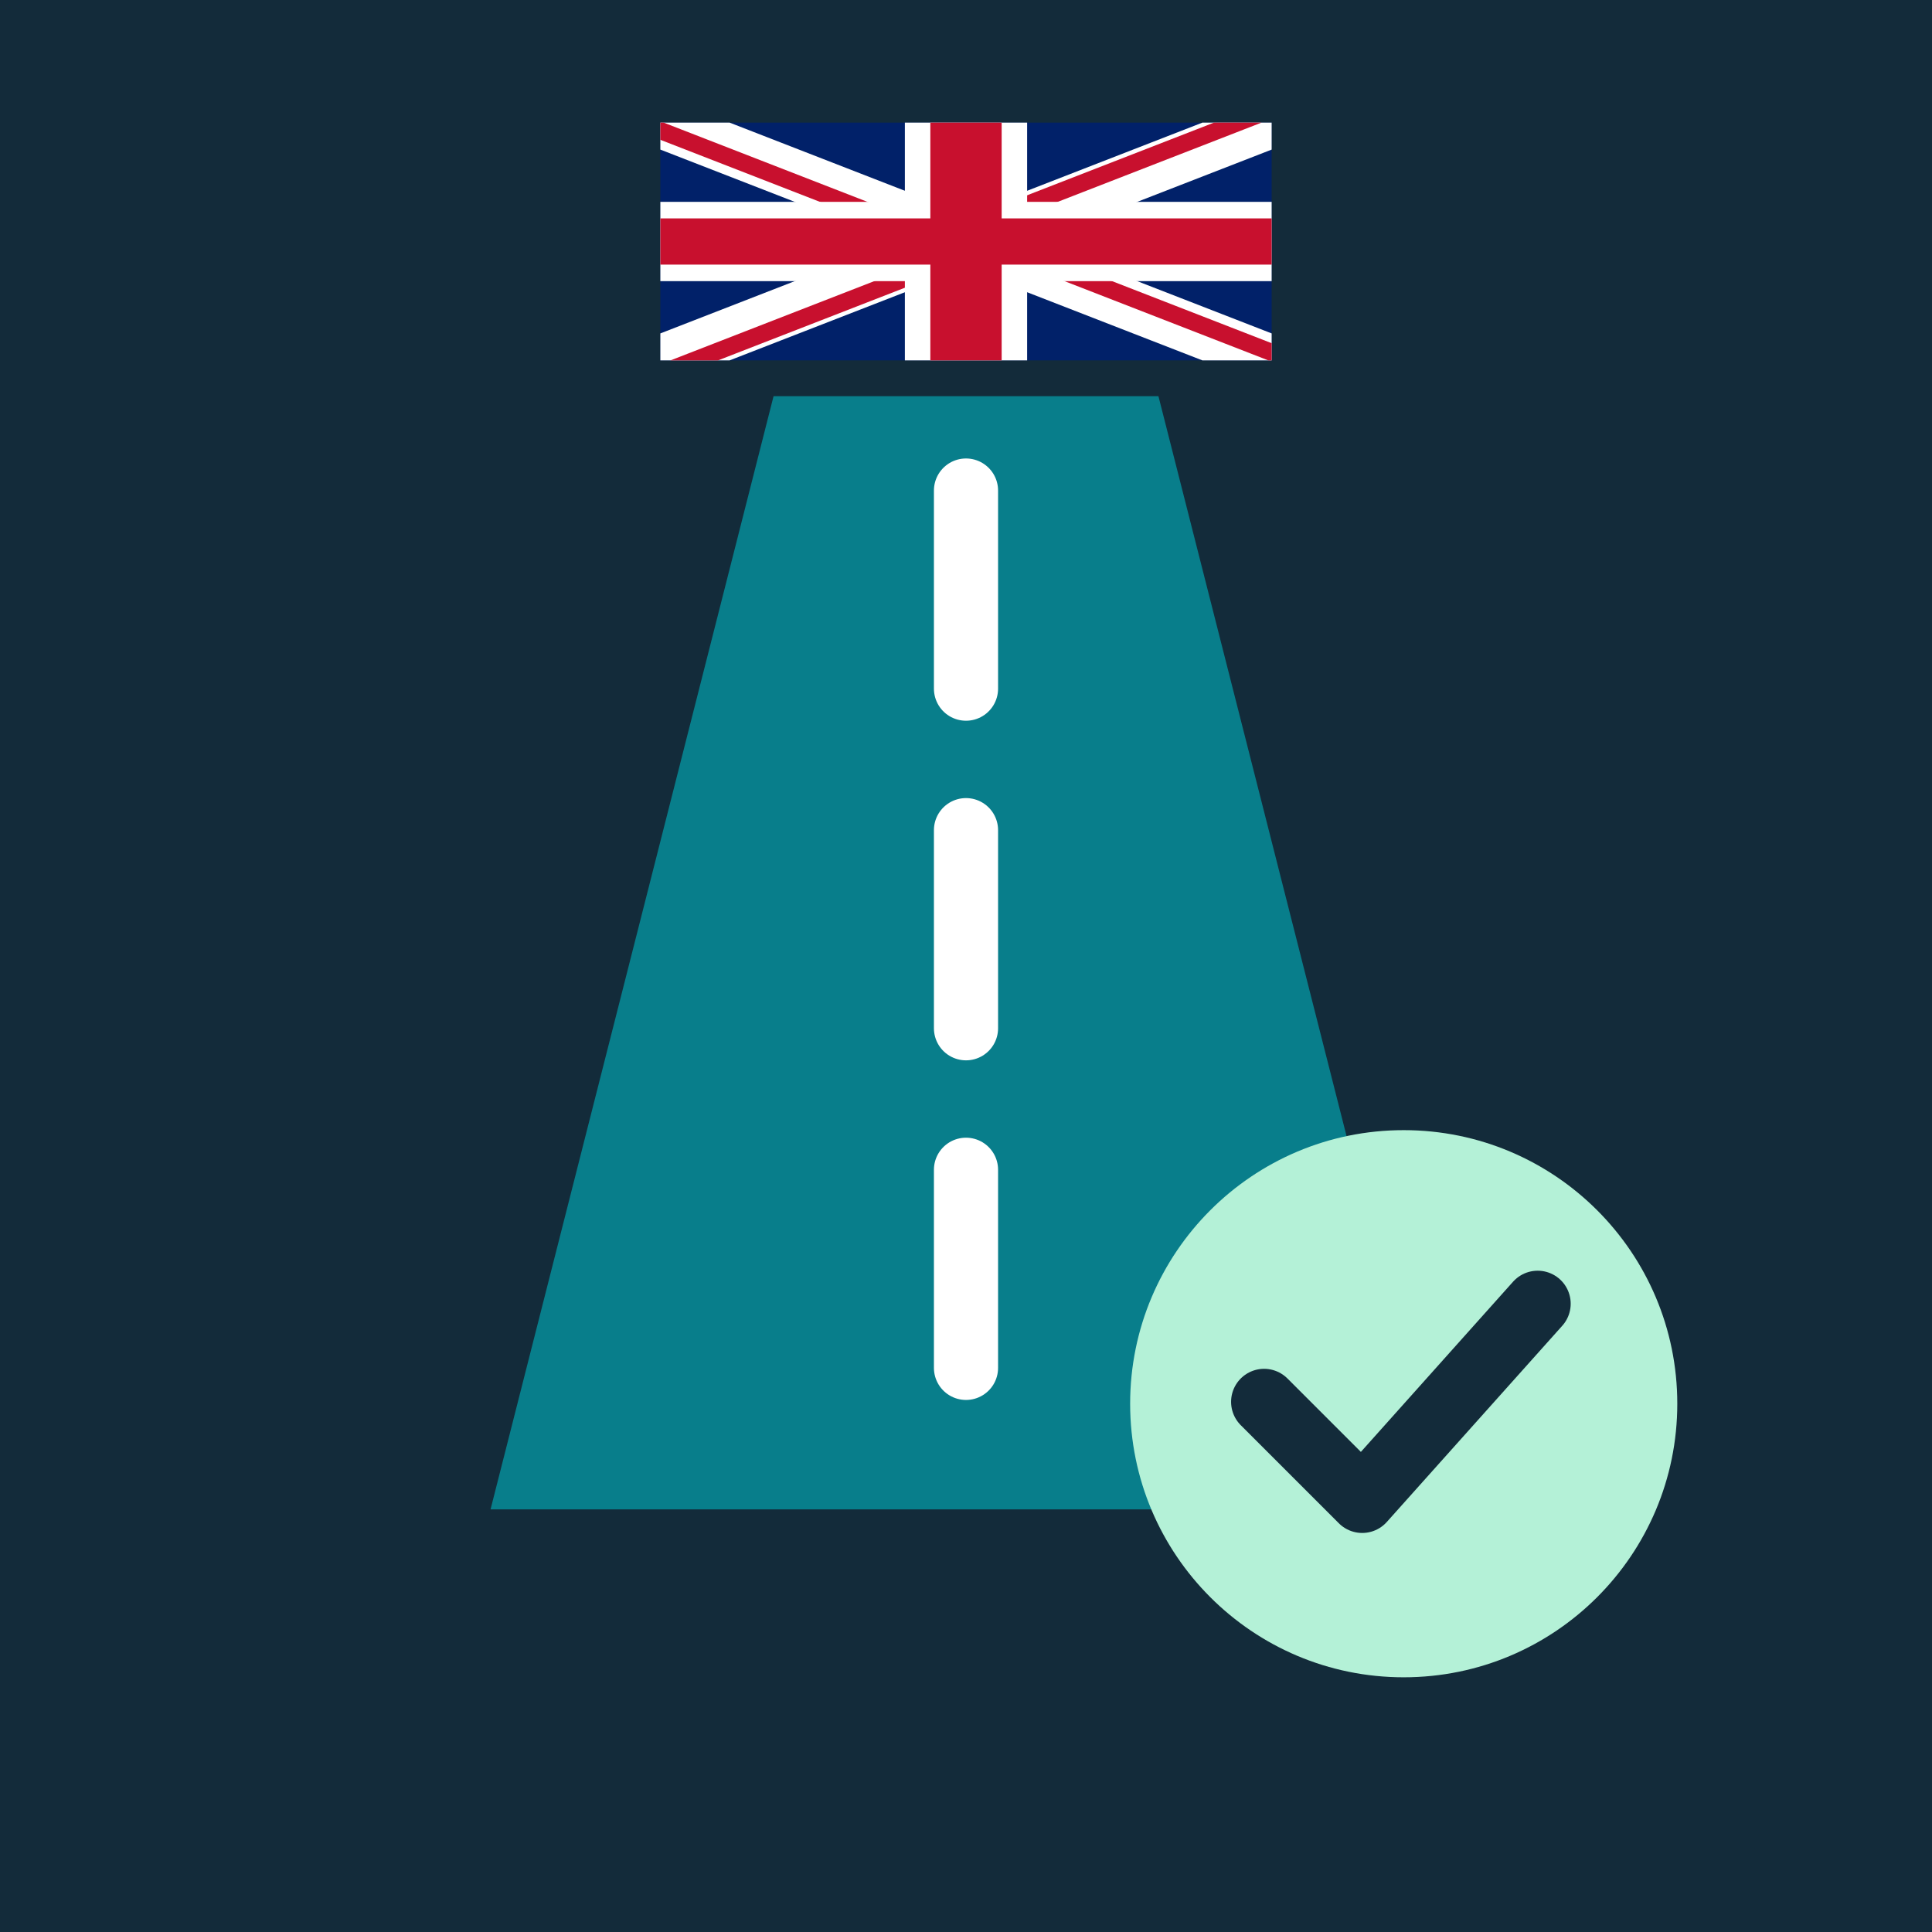
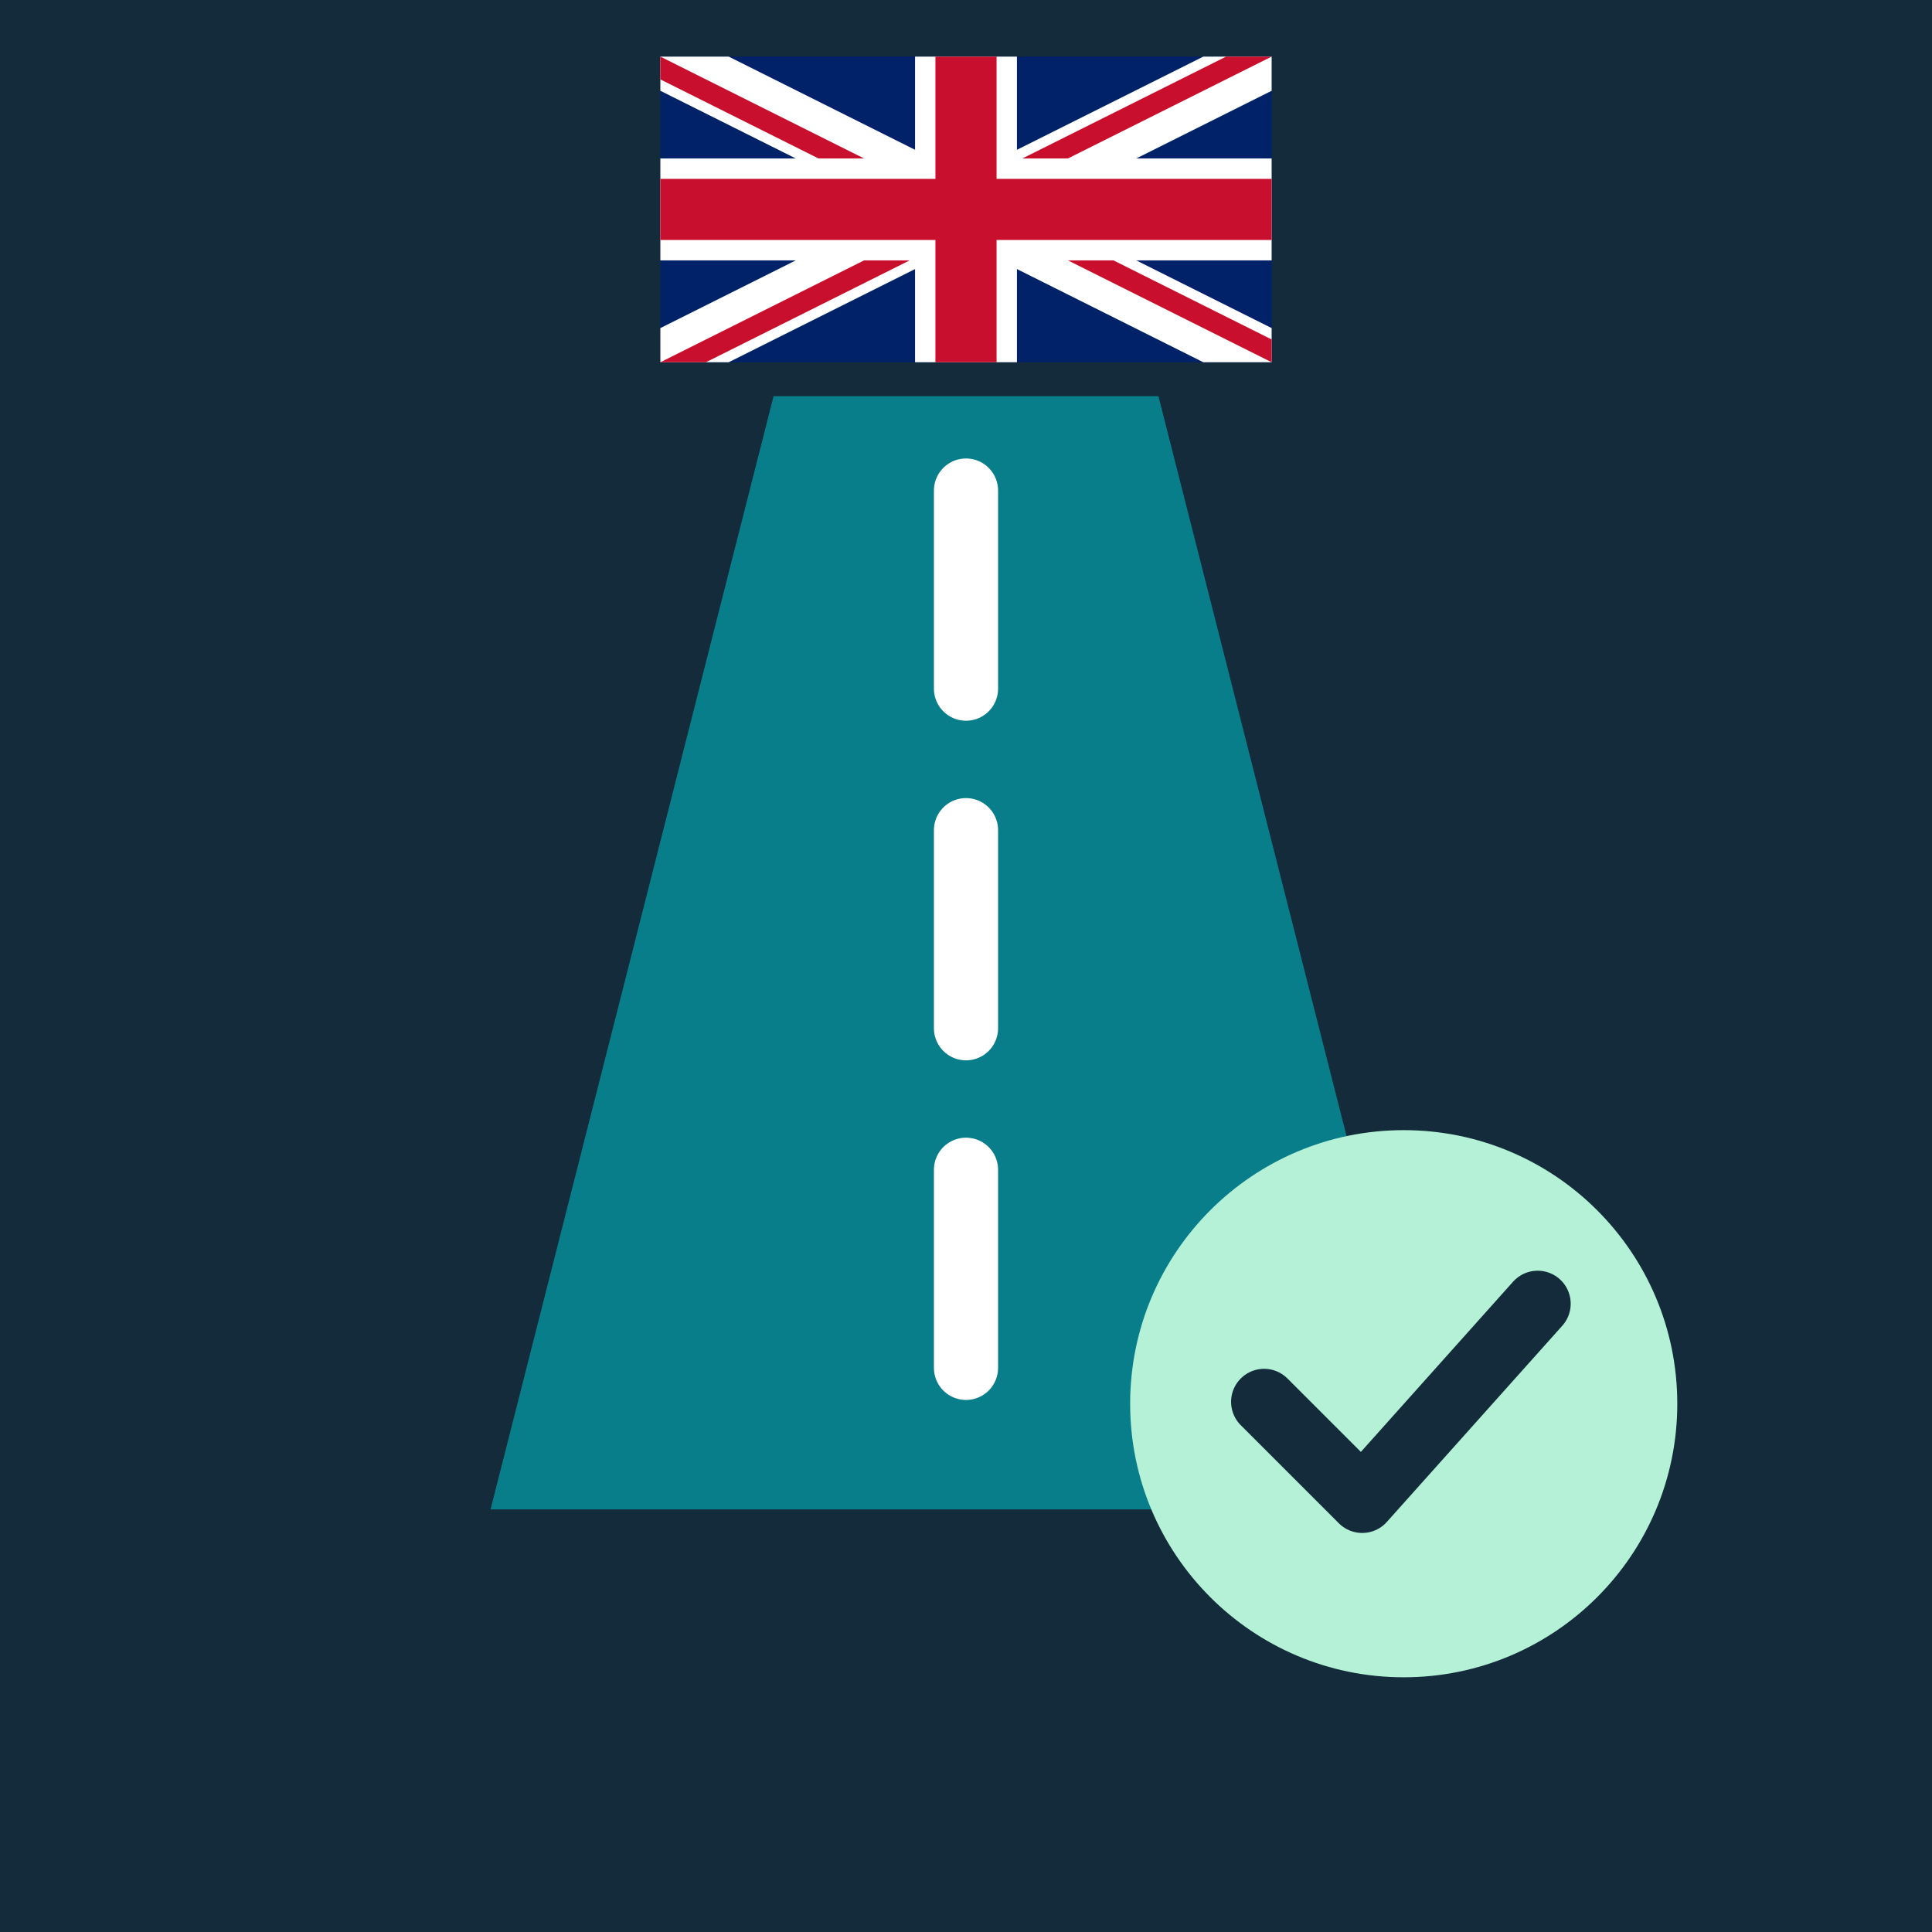
<svg xmlns="http://www.w3.org/2000/svg" width="1024" height="1024" viewBox="0 0 1024 1024">
  <rect width="1024" height="1024" fill="#132B3A" />
  <rect width="1024" height="1024" rx="230" fill="#132B3A" />
  <path d="M260 800L410 210H614L764 800Z" fill="#087E8B" />
  <path d="M512 260V365M512 440V545M512 620V725" stroke="#FFF" stroke-width="34" stroke-linecap="round" />
  <circle cx="744" cy="744" r="145" fill="#B4F1D7" />
  <path d="M670 743L722 795L815 691" fill="none" stroke="#132B3A" stroke-width="35" stroke-linecap="round" stroke-linejoin="round" />
-   <g transform="translate(350 65) scale(5.4 3.5)">
+   <g transform="translate(512 111) scale(5.4)">
    <defs>
-       <clipPath id="edge">
-         <rect width="60" height="36" />
+       <clipPath id="f">
+         <path d="M-30-15h60v30h-60z" />
+       </clipPath>
+       <clipPath id="s">
+         <path d="M0 0h30v15zM0 0v15h-30zM0 0h-30v-15zM0 0v-15h30z" />
      </clipPath>
    </defs>
-     <g clip-path="url(#edge)">
-       <rect width="60" height="36" fill="#012169" />
-       <path d="M0 0L60 36M60 0L0 36" stroke="#FFF" stroke-width="7" />
-       <path d="M-2 0L28 18M32 18L62 36M60 -2L30 16M30 20L0 38" stroke="#C8102E" stroke-width="2.4" />
-       <path d="M30 0V36M0 18H60" stroke="#FFF" stroke-width="12" />
-       <path d="M30 0V36M0 18H60" stroke="#C8102E" stroke-width="7" />
+     <g clip-path="url(#f)">
+       <path d="M-30-15h60v30h-60z" fill="#012169" />
+       <path d="M-30-15L30 15M30-15L-30 15" stroke="white" stroke-width="6" />
+       <path d="M-30-15L30 15M30-15L-30 15" stroke="#C8102E" stroke-width="4" clip-path="url(#s)" />
+       <path d="M0-15V15M-30 0H30" stroke="white" stroke-width="10" />
+       <path d="M0-15V15M-30 0H30" stroke="#C8102E" stroke-width="6" />
    </g>
  </g>
</svg>
